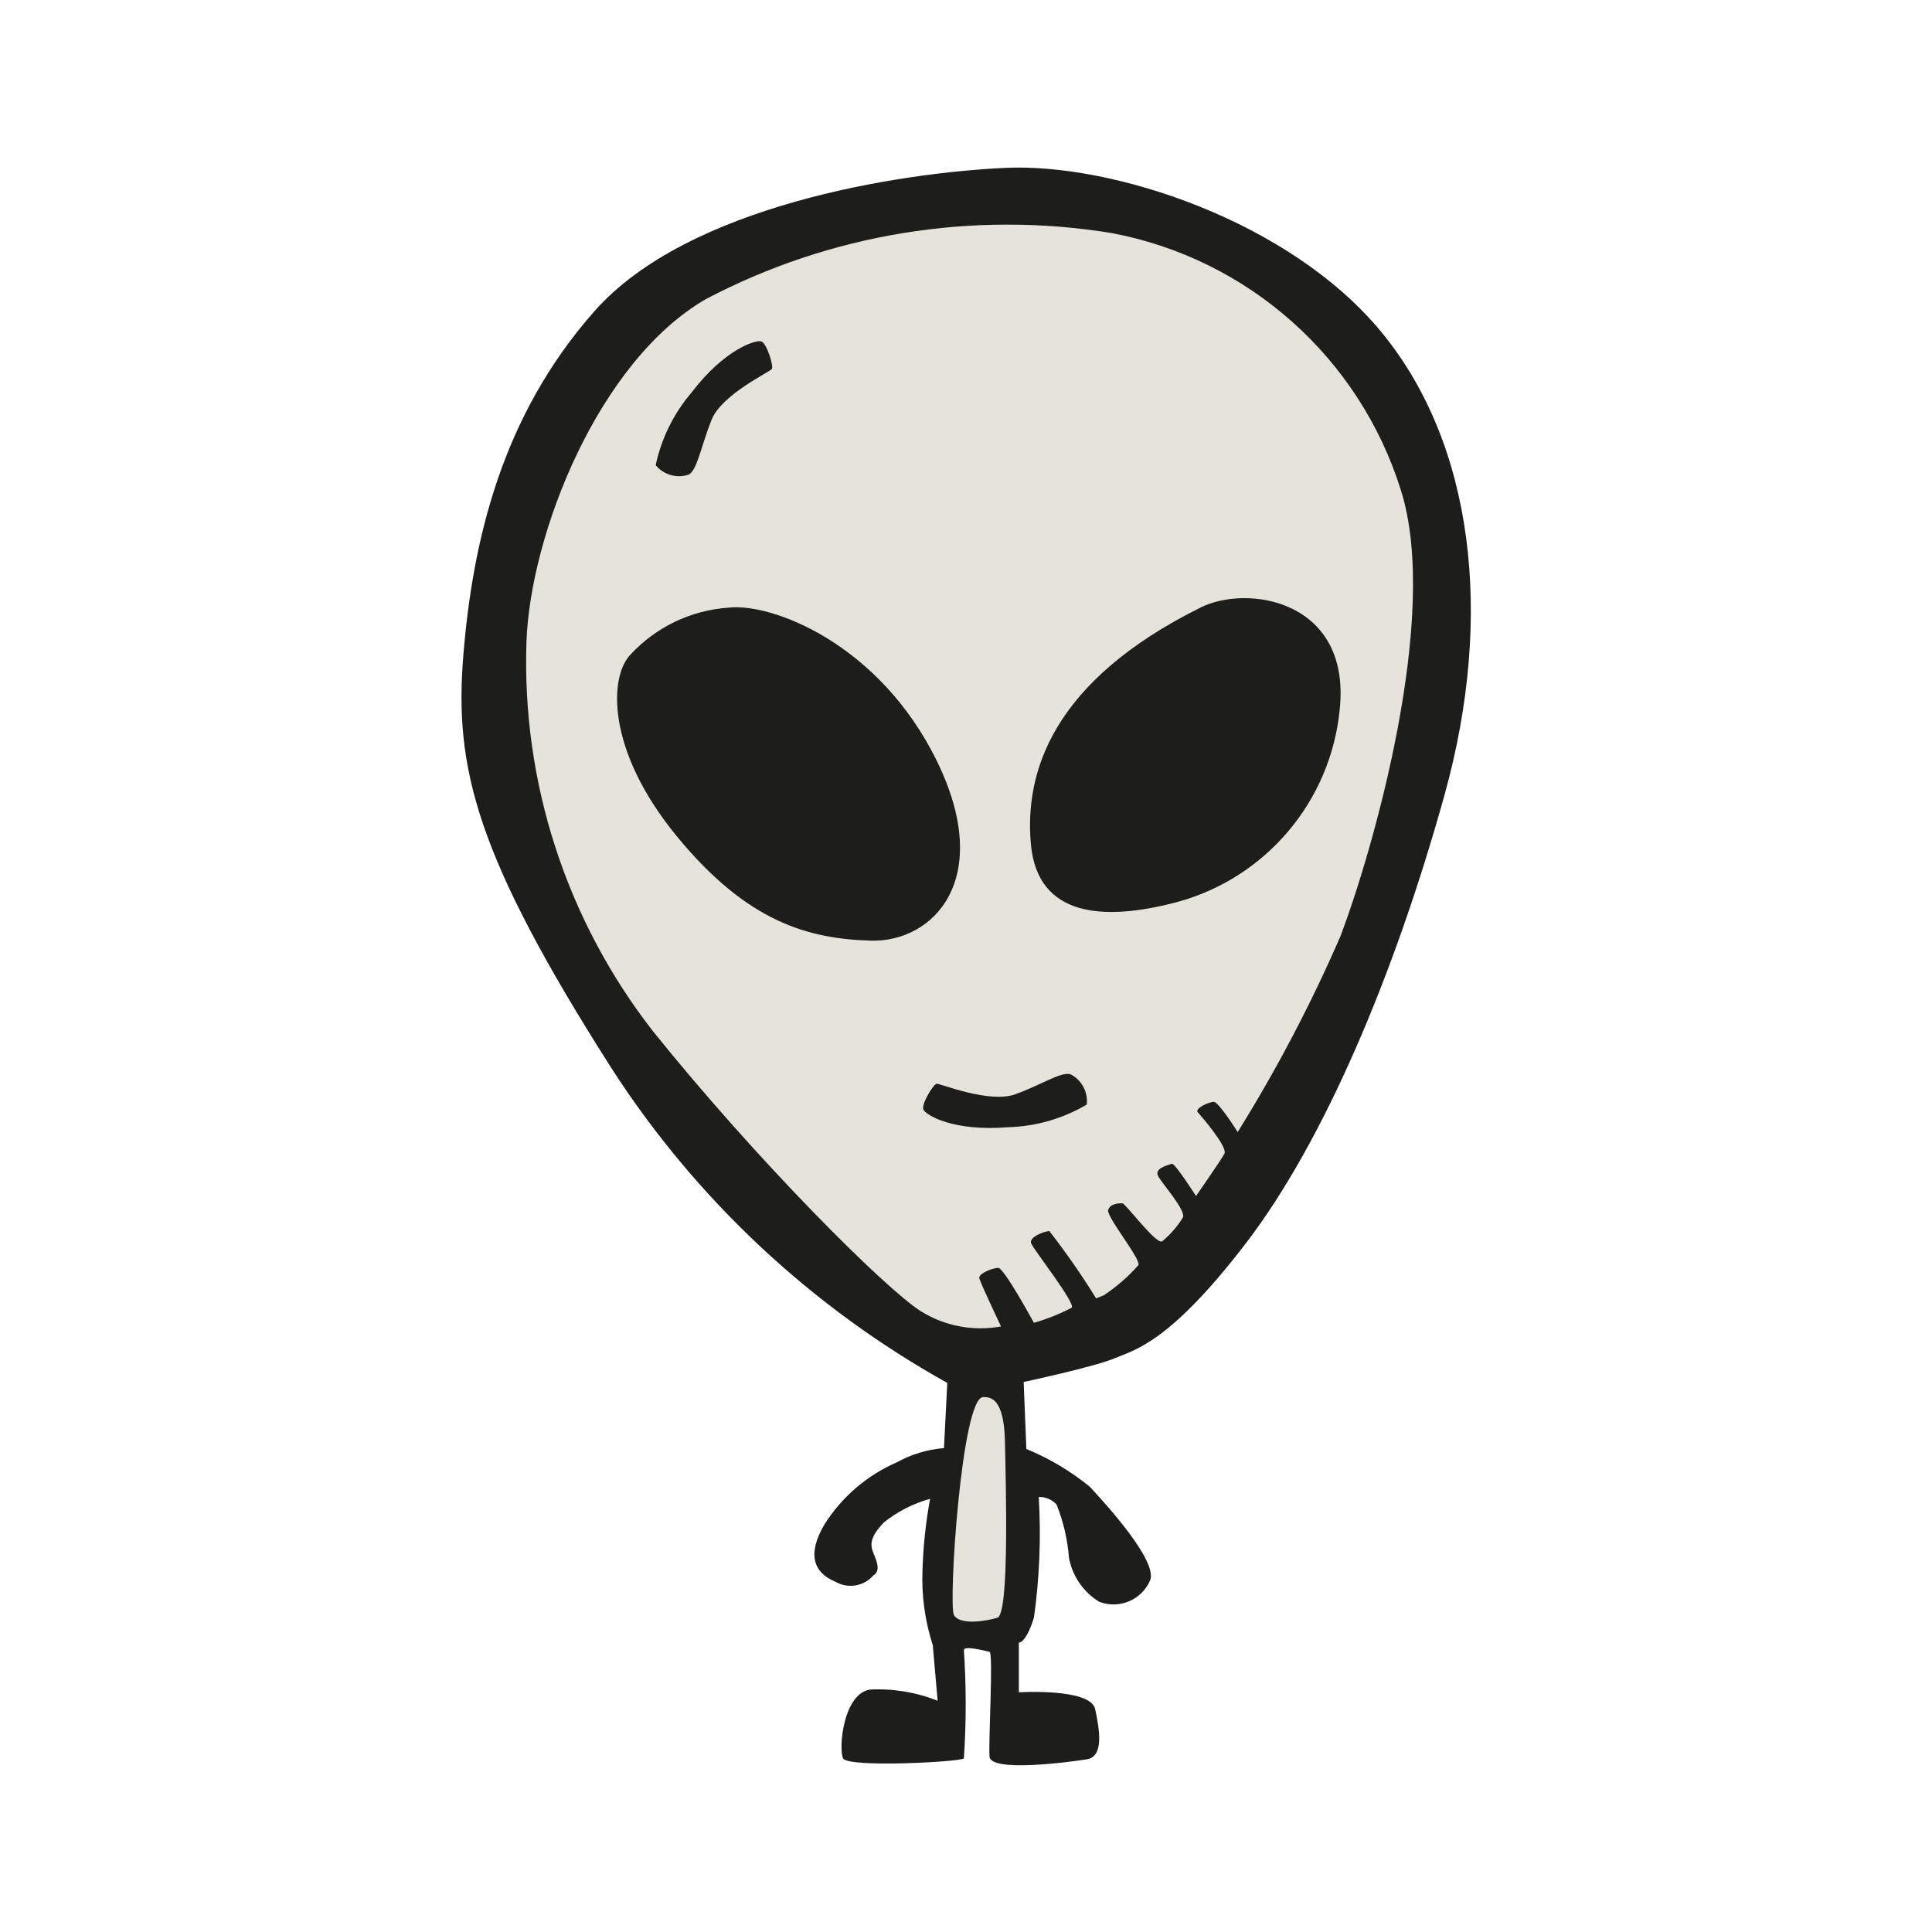
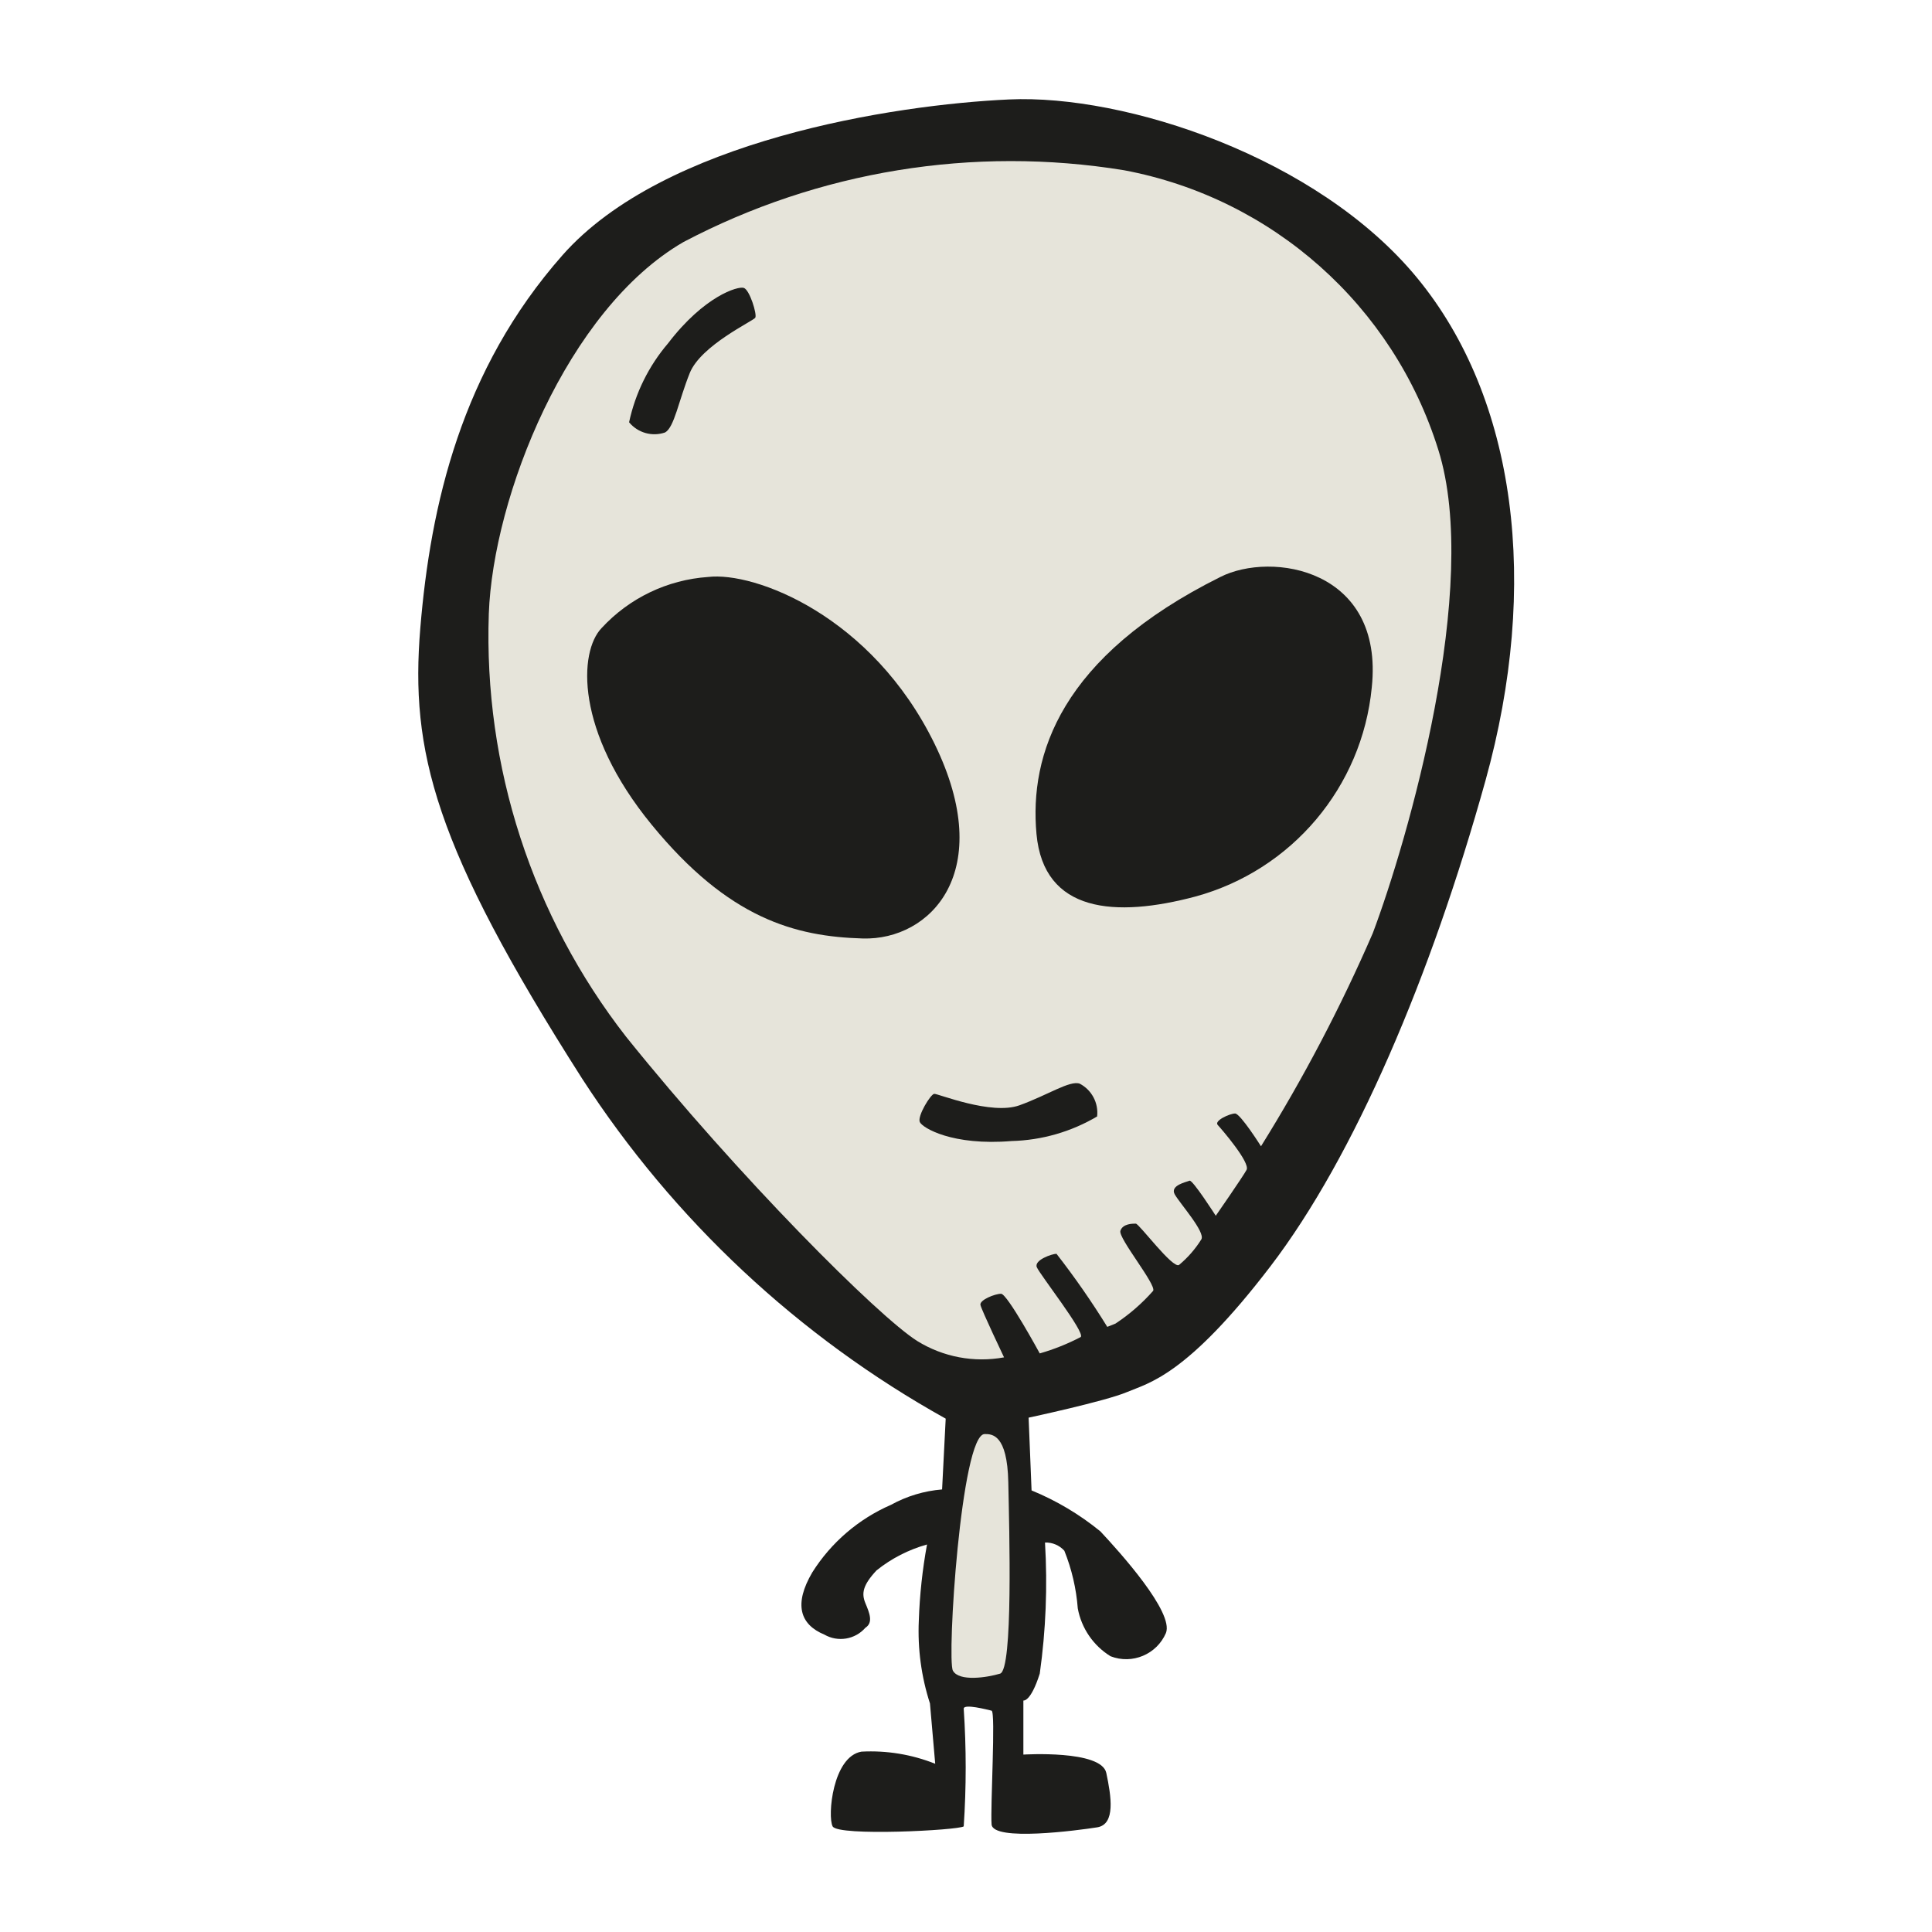
- <svg xmlns="http://www.w3.org/2000/svg" width="800px" height="800px" viewBox="0 0 64 64">
+ <svg xmlns="http://www.w3.org/2000/svg" width="800px" height="800px" viewBox="2.526 2.526 58.947 58.947">
  <path d="m31.38 45.81a31.42 31.42 0 0 1 -11.09-10.37c-4.53-7.1-5.25-10-4.94-13.75s1.25-7.88 4.34-11.38 10.1-4.59 13.63-4.75 9.4 1.75 12.44 5.44 3.75 9.37 2.09 15.34-4 11.47-6.56 14.82-3.72 3.56-4.38 3.84-3 .78-3 .78l.09 2.22a8.29 8.29 0 0 1 2.1 1.25c.59.63 2.25 2.47 2 3.1a1.32 1.32 0 0 1 -1.69.71 2.18 2.18 0 0 1 -1-1.46 5.94 5.94 0 0 0 -.41-1.76.76.76 0 0 0 -.59-.25 20.14 20.14 0 0 1 -.16 4c-.28.88-.5.82-.5.82v1.65s2.38-.15 2.53.56.29 1.57-.28 1.66-3.18.44-3.22-.09.13-3.44 0-3.47-.85-.22-.85-.06a26.85 26.85 0 0 1 0 3.59c-.16.12-3.84.31-4 0s0-2.13.88-2.28a5.31 5.31 0 0 1 2.25.37l-.16-1.84a7.16 7.16 0 0 1 -.34-2.53 15.81 15.81 0 0 1 .25-2.32 4.32 4.32 0 0 0 -1.54.79c-.43.46-.46.71-.34 1s.25.59 0 .75a1 1 0 0 1 -1.25.21c-.75-.31-.94-.93-.37-1.9a5.37 5.37 0 0 1 2.4-2.06 3.88 3.88 0 0 1 1.56-.47z" fill="#1d1d1b" />
  <path d="m32.57 46.28c.22 0 .69 0 .72 1.47s.15 5.72-.25 5.84-1.25.25-1.44-.09.25-7.22.97-7.22z" fill="#e6e4da" />
  <path d="m33.16 43.94a3.74 3.74 0 0 1 -2.65-.5c-1.19-.75-5.44-5-8.88-9.28a19.89 19.89 0 0 1 -4.19-12.91c.13-3.56 2.38-9.28 5.94-11.34a21.45 21.45 0 0 1 13.44-2.19 12.45 12.45 0 0 1 9.59 8.53c1.31 4.16-.94 11.94-2 14.75a49.77 49.77 0 0 1 -3.41 6.5s-.63-1-.79-1-.65.22-.53.35 1 1.15.88 1.37-.94 1.4-.94 1.4-.71-1.11-.8-1.07-.61.14-.45.42.94 1.15.81 1.37a3.24 3.24 0 0 1 -.68.78c-.19.13-1.22-1.26-1.32-1.26s-.4 0-.47.22 1.1 1.64 1 1.83a5.75 5.75 0 0 1 -1.15 1l-.25.1a25 25 0 0 0 -1.55-2.23c-.13 0-.69.19-.6.41s1.49 2 1.34 2.13a6.7 6.7 0 0 1 -1.25.5s-.99-1.82-1.18-1.82-.66.19-.63.34.72 1.6.72 1.6z" fill="#e6e4da" />
  <g fill="#1d1d1b">
    <path d="m21.72 15.41a5.47 5.47 0 0 1 1.19-2.41c1.1-1.44 2.13-1.75 2.31-1.69s.41.81.35.91-1.66.84-2 1.69-.47 1.65-.75 1.81a1 1 0 0 1 -1.1-.31z" />
    <path d="m36 36.59a5.4 5.4 0 0 1 -2.61.75c-1.8.15-2.72-.4-2.8-.58s.33-.85.44-.86 1.74.66 2.6.35 1.54-.77 1.84-.66a1 1 0 0 1 .53 1z" />
    <path d="m24.13 20.13c1.42-.17 5 1.18 6.91 5.09s-.13 6-2.19 5.94-4.09-.6-6.44-3.47-2.22-5.28-1.53-6a4.87 4.87 0 0 1 3.25-1.56z" />
    <path d="m39.76 20.13c1.56-.79 5-.25 4.62 3.37a7.35 7.35 0 0 1 -5.38 6.38c-2.44.65-4.63.5-4.85-1.91s.73-5.41 5.61-7.84z" />
  </g>
  <path d="m0 0h64v64h-64z" fill="none" />
</svg>
